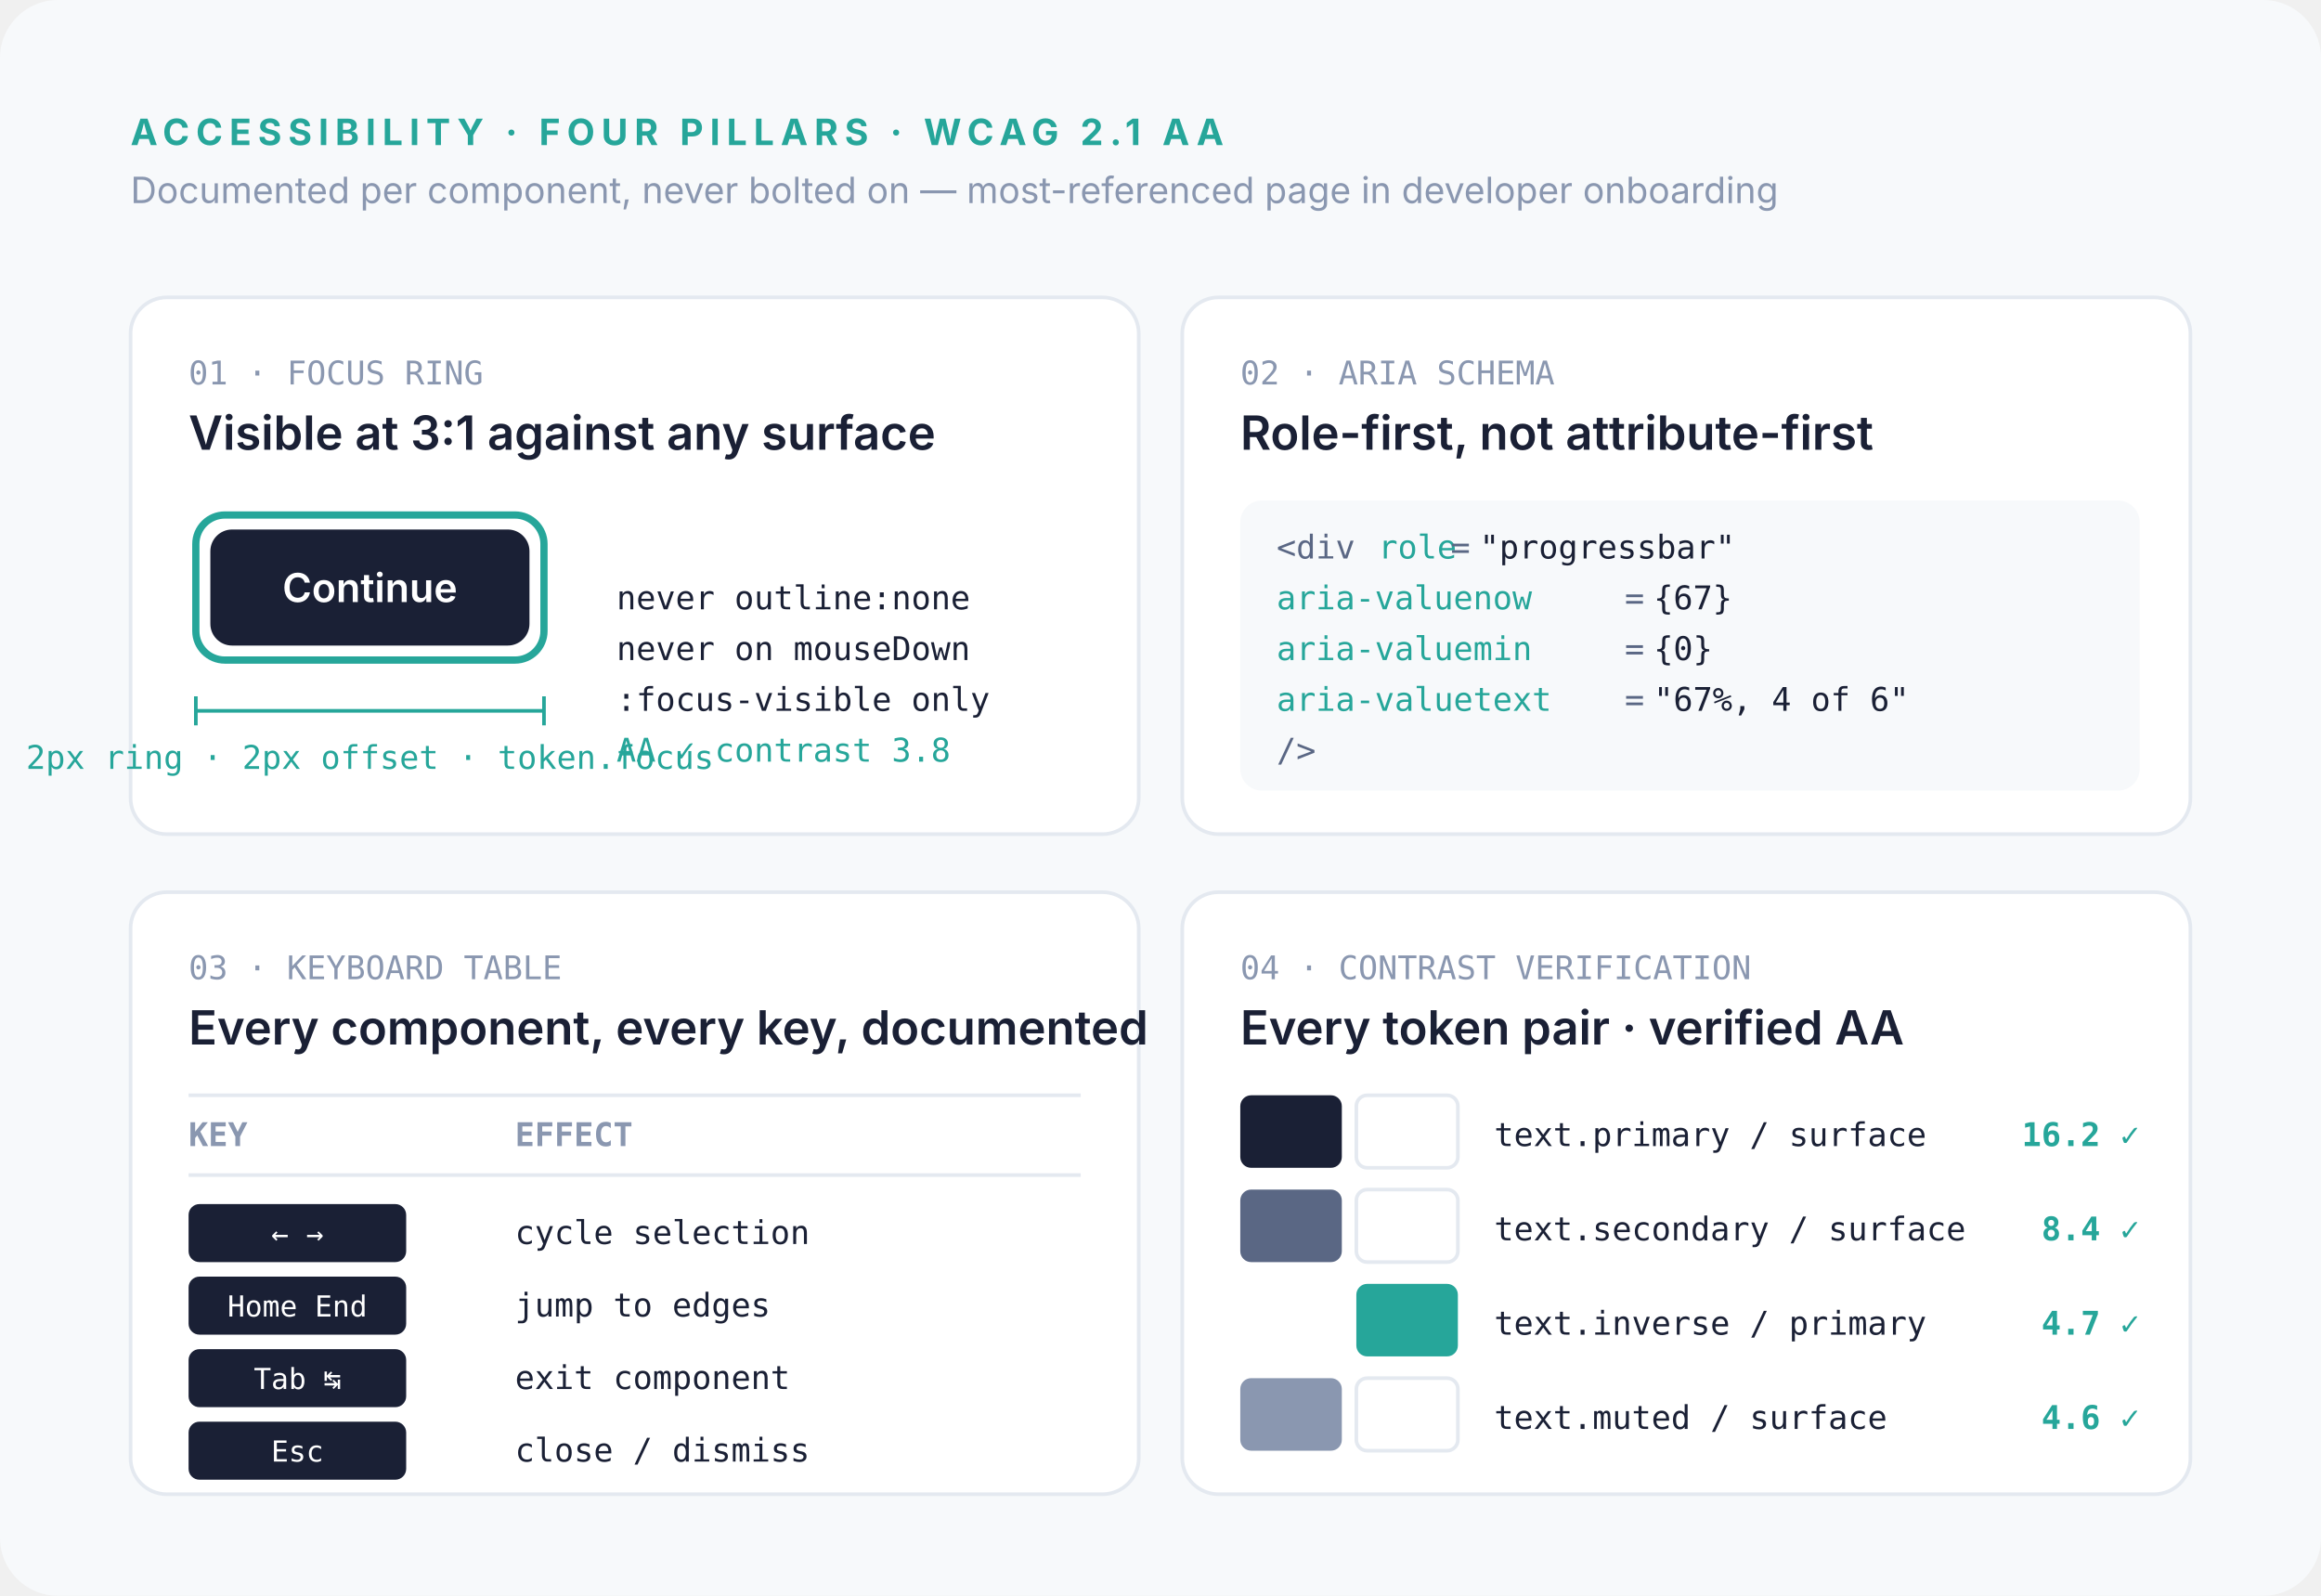
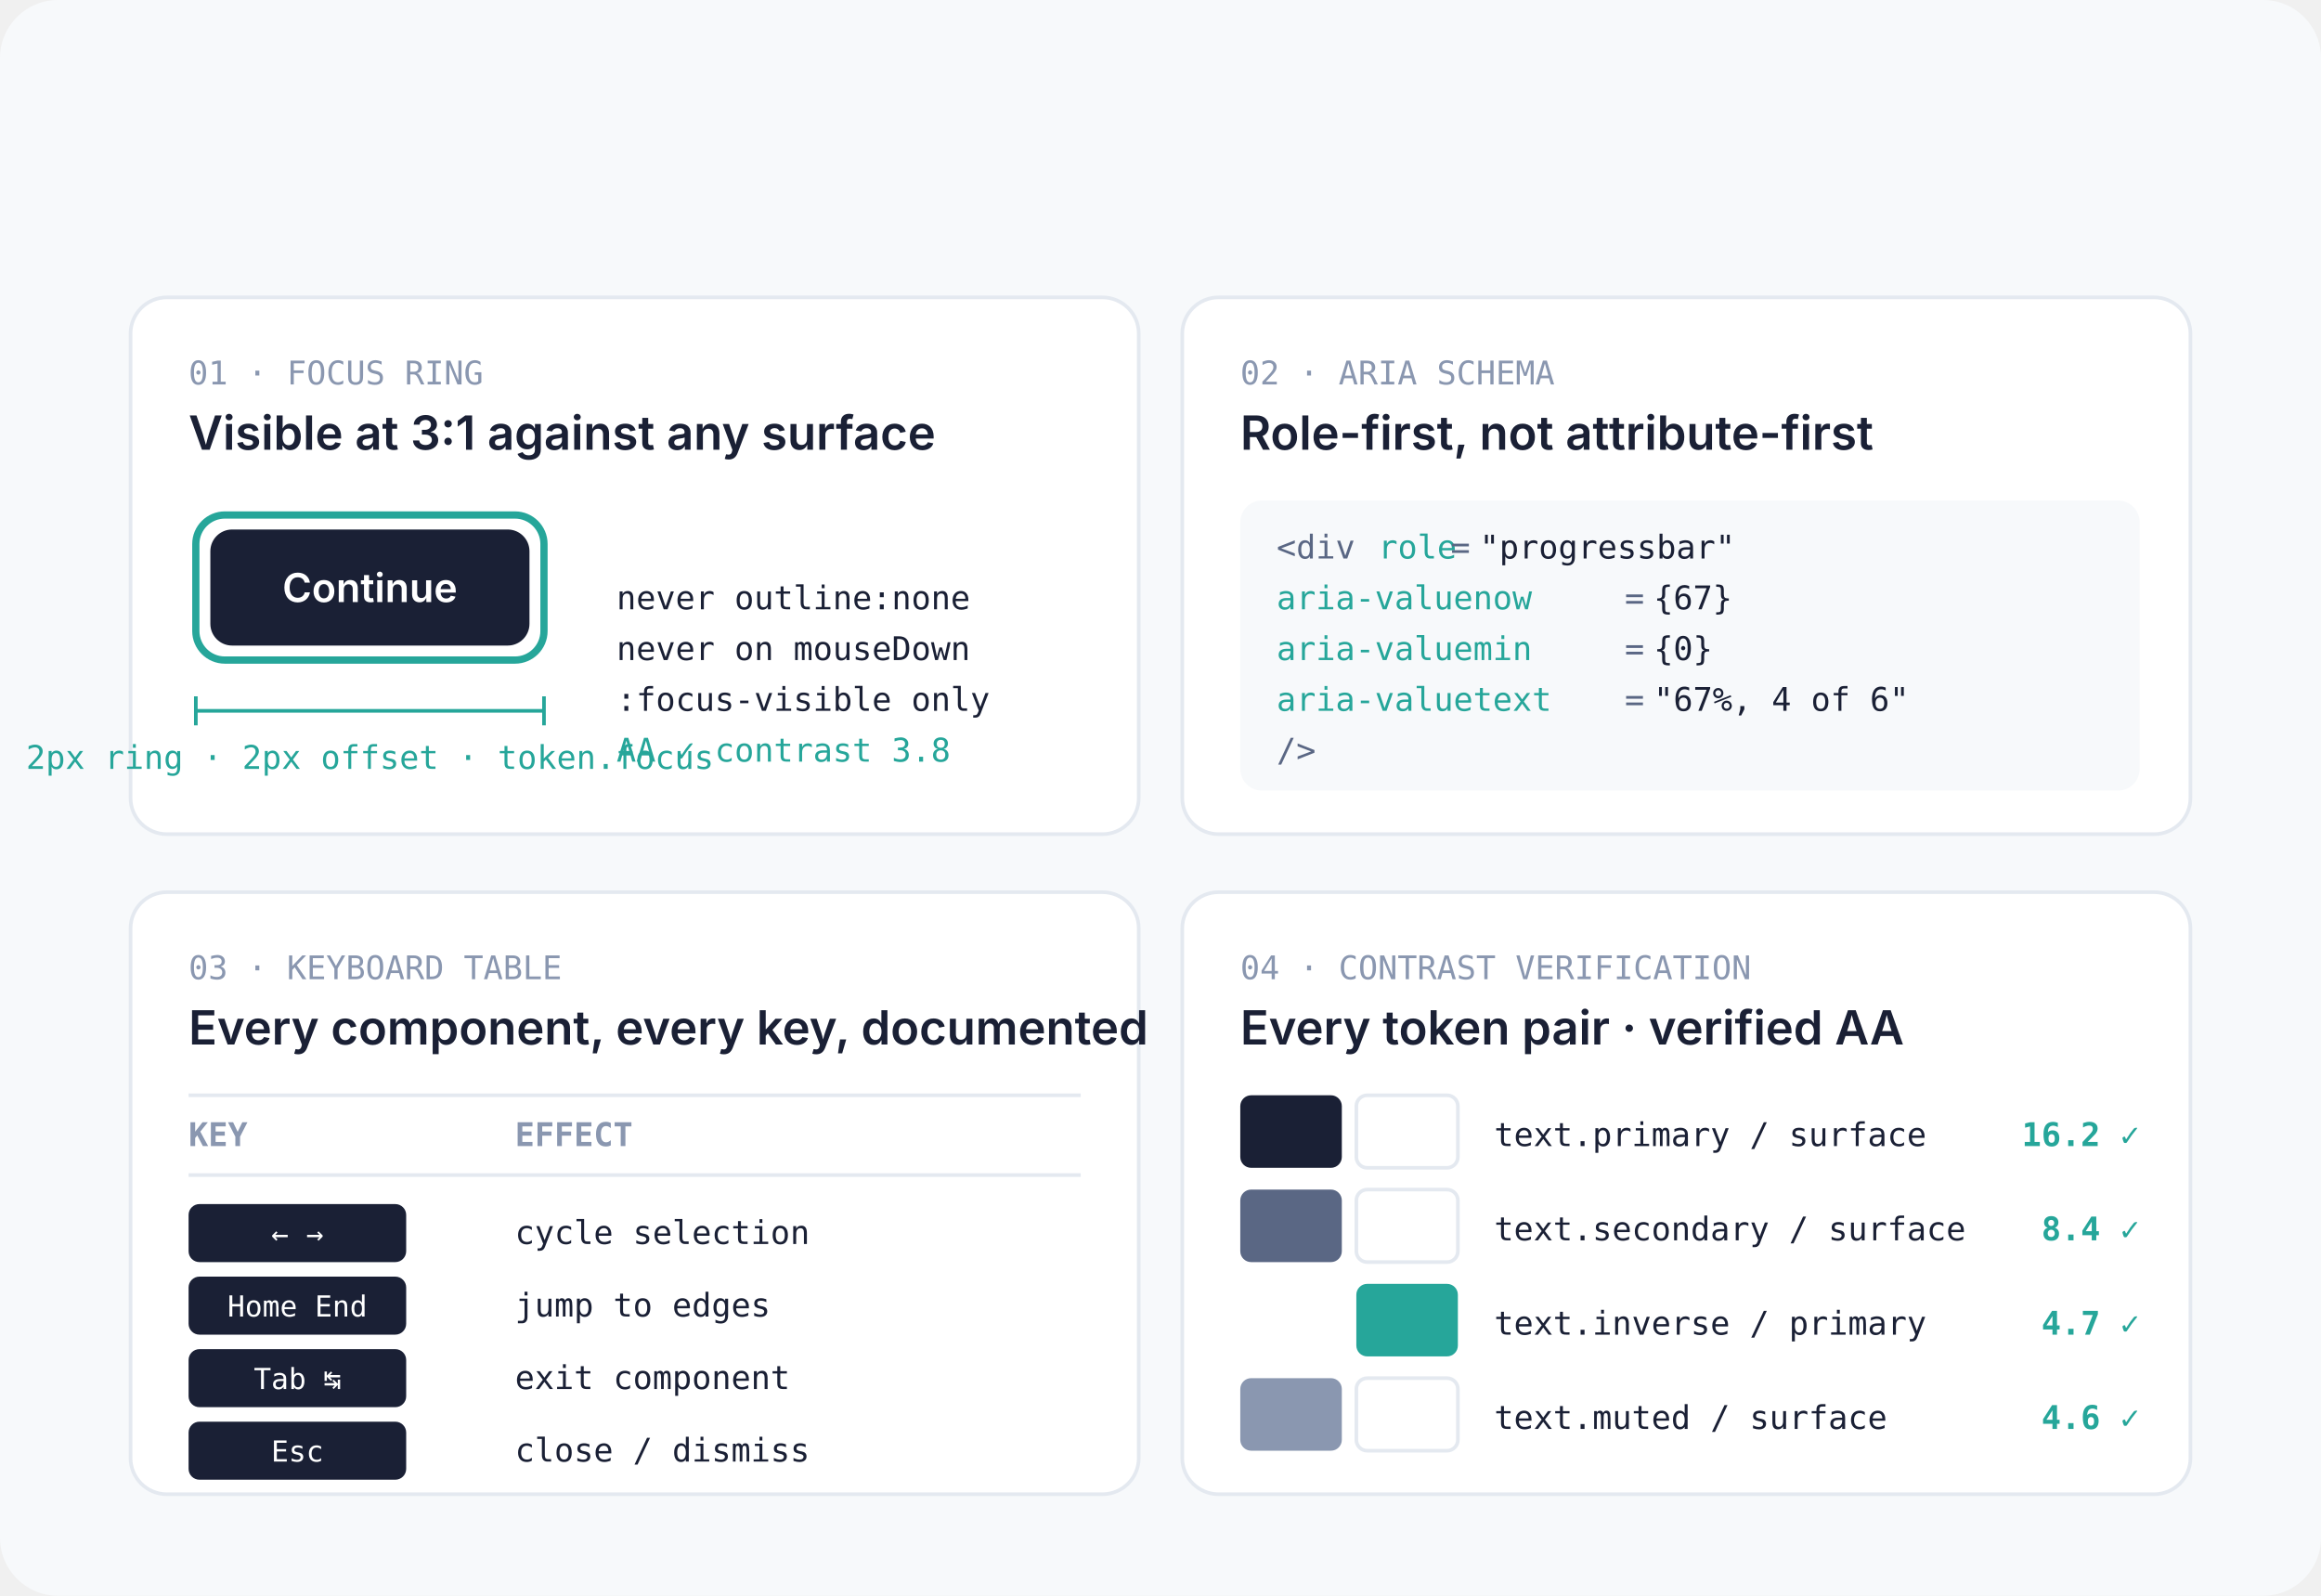
<svg xmlns="http://www.w3.org/2000/svg" width="640" height="440" viewBox="0 0 640 440" fill="none">
  <rect width="640" height="440" rx="16" fill="#F7F9FB" />
-   <text x="36" y="40" font-family="'Inter', system-ui, sans-serif" font-size="10" font-weight="700" letter-spacing="0.18em" fill="#26A69A">ACCESSIBILITY · FOUR PILLARS · WCAG 2.1 AA</text>
-   <text x="36" y="56" font-family="'Inter', system-ui, sans-serif" font-size="10" fill="#8A97B0">Documented per component, never bolted on — most-referenced page in developer onboarding</text>
  <rect x="36" y="82" width="278" height="148" rx="10" fill="#FFFFFF" stroke="#E4E9F0" />
  <text x="52" y="106" font-family="'Menlo', 'Consolas', monospace" font-size="9" fill="#8A97B0">01 · FOCUS RING</text>
  <text x="52" y="124" font-family="'Inter', system-ui, sans-serif" font-size="13" font-weight="600" fill="#1A2035">Visible at 3:1 against any surface</text>
  <rect x="58" y="146" width="88" height="32" rx="6" fill="#1A2035" />
  <rect x="54" y="142" width="96" height="40" rx="8" stroke="#26A69A" stroke-width="2" fill="none" />
  <text x="102" y="166" font-family="'Inter', system-ui, sans-serif" font-size="11" font-weight="600" fill="#FFFFFF" text-anchor="middle">Continue</text>
  <line x1="54" y1="196" x2="150" y2="196" stroke="#26A69A" stroke-width="1" />
  <line x1="54" y1="192" x2="54" y2="200" stroke="#26A69A" stroke-width="1" />
  <line x1="150" y1="192" x2="150" y2="200" stroke="#26A69A" stroke-width="1" />
  <text x="102" y="212" font-family="'Menlo', 'Consolas', monospace" font-size="9" fill="#26A69A" text-anchor="middle">2px ring · 2px offset · token.focus</text>
  <text x="170" y="168" font-family="'Menlo', 'Consolas', monospace" font-size="9" fill="#1A2035">never outline:none</text>
  <text x="170" y="182" font-family="'Menlo', 'Consolas', monospace" font-size="9" fill="#1A2035">never on mouseDown</text>
  <text x="170" y="196" font-family="'Menlo', 'Consolas', monospace" font-size="9" fill="#1A2035">:focus-visible only</text>
  <text x="170" y="210" font-family="'Menlo', 'Consolas', monospace" font-size="9" fill="#26A69A">AA ✓ contrast 3.8</text>
  <rect x="326" y="82" width="278" height="148" rx="10" fill="#FFFFFF" stroke="#E4E9F0" />
  <text x="342" y="106" font-family="'Menlo', 'Consolas', monospace" font-size="9" fill="#8A97B0">02 · ARIA SCHEMA</text>
  <text x="342" y="124" font-family="'Inter', system-ui, sans-serif" font-size="13" font-weight="600" fill="#1A2035">Role-first, not attribute-first</text>
  <rect x="342" y="138" width="248" height="80" rx="6" fill="#F7F9FB" />
  <text x="352" y="154" font-family="'Menlo', 'Consolas', monospace" font-size="9" fill="#5A6784">&lt;div</text>
  <text x="380" y="154" font-family="'Menlo', 'Consolas', monospace" font-size="9" fill="#26A69A">role</text>
  <text x="400" y="154" font-family="'Menlo', 'Consolas', monospace" font-size="9" fill="#5A6784">=</text>
  <text x="408" y="154" font-family="'Menlo', 'Consolas', monospace" font-size="9" fill="#1A2035">"progressbar"</text>
  <text x="352" y="168" font-family="'Menlo', 'Consolas', monospace" font-size="9" fill="#26A69A">  aria-valuenow</text>
  <text x="448" y="168" font-family="'Menlo', 'Consolas', monospace" font-size="9" fill="#5A6784">=</text>
  <text x="456" y="168" font-family="'Menlo', 'Consolas', monospace" font-size="9" fill="#1A2035">{67}</text>
  <text x="352" y="182" font-family="'Menlo', 'Consolas', monospace" font-size="9" fill="#26A69A">  aria-valuemin</text>
  <text x="448" y="182" font-family="'Menlo', 'Consolas', monospace" font-size="9" fill="#5A6784">=</text>
  <text x="456" y="182" font-family="'Menlo', 'Consolas', monospace" font-size="9" fill="#1A2035">{0}</text>
  <text x="352" y="196" font-family="'Menlo', 'Consolas', monospace" font-size="9" fill="#26A69A">  aria-valuetext</text>
  <text x="448" y="196" font-family="'Menlo', 'Consolas', monospace" font-size="9" fill="#5A6784">=</text>
  <text x="456" y="196" font-family="'Menlo', 'Consolas', monospace" font-size="9" fill="#1A2035">"67%, 4 of 6"</text>
  <text x="352" y="210" font-family="'Menlo', 'Consolas', monospace" font-size="9" fill="#5A6784">/&gt;</text>
  <rect x="36" y="246" width="278" height="166" rx="10" fill="#FFFFFF" stroke="#E4E9F0" />
  <text x="52" y="270" font-family="'Menlo', 'Consolas', monospace" font-size="9" fill="#8A97B0">03 · KEYBOARD TABLE</text>
  <text x="52" y="288" font-family="'Inter', system-ui, sans-serif" font-size="13" font-weight="600" fill="#1A2035">Every component, every key, documented</text>
  <line x1="52" y1="302" x2="298" y2="302" stroke="#E4E9F0" />
  <text x="52" y="316" font-family="'Menlo', 'Consolas', monospace" font-size="9" font-weight="600" fill="#8A97B0">KEY</text>
  <text x="142" y="316" font-family="'Menlo', 'Consolas', monospace" font-size="9" font-weight="600" fill="#8A97B0">EFFECT</text>
  <line x1="52" y1="324" x2="298" y2="324" stroke="#E4E9F0" />
  <rect x="52" y="332" width="60" height="16" rx="3" fill="#1A2035" />
  <text x="82" y="343" font-family="'Menlo', 'Consolas', monospace" font-size="8" fill="#FFFFFF" text-anchor="middle">←  →</text>
  <text x="142" y="343" font-family="'Menlo', 'Consolas', monospace" font-size="9" fill="#1A2035">cycle selection</text>
  <rect x="52" y="352" width="60" height="16" rx="3" fill="#1A2035" />
  <text x="82" y="363" font-family="'Menlo', 'Consolas', monospace" font-size="8" fill="#FFFFFF" text-anchor="middle">Home End</text>
  <text x="142" y="363" font-family="'Menlo', 'Consolas', monospace" font-size="9" fill="#1A2035">jump to edges</text>
  <rect x="52" y="372" width="60" height="16" rx="3" fill="#1A2035" />
  <text x="82" y="383" font-family="'Menlo', 'Consolas', monospace" font-size="8" fill="#FFFFFF" text-anchor="middle">Tab ↹</text>
  <text x="142" y="383" font-family="'Menlo', 'Consolas', monospace" font-size="9" fill="#1A2035">exit component</text>
  <rect x="52" y="392" width="60" height="16" rx="3" fill="#1A2035" />
  <text x="82" y="403" font-family="'Menlo', 'Consolas', monospace" font-size="8" fill="#FFFFFF" text-anchor="middle">Esc</text>
  <text x="142" y="403" font-family="'Menlo', 'Consolas', monospace" font-size="9" fill="#1A2035">close / dismiss</text>
  <rect x="326" y="246" width="278" height="166" rx="10" fill="#FFFFFF" stroke="#E4E9F0" />
  <text x="342" y="270" font-family="'Menlo', 'Consolas', monospace" font-size="9" fill="#8A97B0">04 · CONTRAST VERIFICATION</text>
  <text x="342" y="288" font-family="'Inter', system-ui, sans-serif" font-size="13" font-weight="600" fill="#1A2035">Every token pair · verified AA</text>
  <rect x="342" y="302" width="28" height="20" rx="3" fill="#1A2035" />
  <rect x="374" y="302" width="28" height="20" rx="3" fill="#FFFFFF" stroke="#E4E9F0" />
  <text x="412" y="316" font-family="'Menlo', 'Consolas', monospace" font-size="9" fill="#1A2035">text.primary / surface</text>
  <text x="590" y="316" font-family="'Menlo', 'Consolas', monospace" font-size="9" font-weight="700" fill="#26A69A" text-anchor="end">16.2 ✓</text>
  <rect x="342" y="328" width="28" height="20" rx="3" fill="#5A6784" />
  <rect x="374" y="328" width="28" height="20" rx="3" fill="#FFFFFF" stroke="#E4E9F0" />
  <text x="412" y="342" font-family="'Menlo', 'Consolas', monospace" font-size="9" fill="#1A2035">text.secondary / surface</text>
  <text x="590" y="342" font-family="'Menlo', 'Consolas', monospace" font-size="9" font-weight="700" fill="#26A69A" text-anchor="end">8.4 ✓</text>
  <rect x="342" y="354" width="28" height="20" rx="3" fill="#FFFFFF" />
  <rect x="374" y="354" width="28" height="20" rx="3" fill="#26A69A" />
  <text x="412" y="368" font-family="'Menlo', 'Consolas', monospace" font-size="9" fill="#1A2035">text.inverse / primary</text>
  <text x="590" y="368" font-family="'Menlo', 'Consolas', monospace" font-size="9" font-weight="700" fill="#26A69A" text-anchor="end">4.7 ✓</text>
  <rect x="342" y="380" width="28" height="20" rx="3" fill="#8A97B0" />
  <rect x="374" y="380" width="28" height="20" rx="3" fill="#FFFFFF" stroke="#E4E9F0" />
  <text x="412" y="394" font-family="'Menlo', 'Consolas', monospace" font-size="9" fill="#1A2035">text.muted / surface</text>
  <text x="590" y="394" font-family="'Menlo', 'Consolas', monospace" font-size="9" font-weight="700" fill="#26A69A" text-anchor="end">4.6 ✓</text>
</svg>
